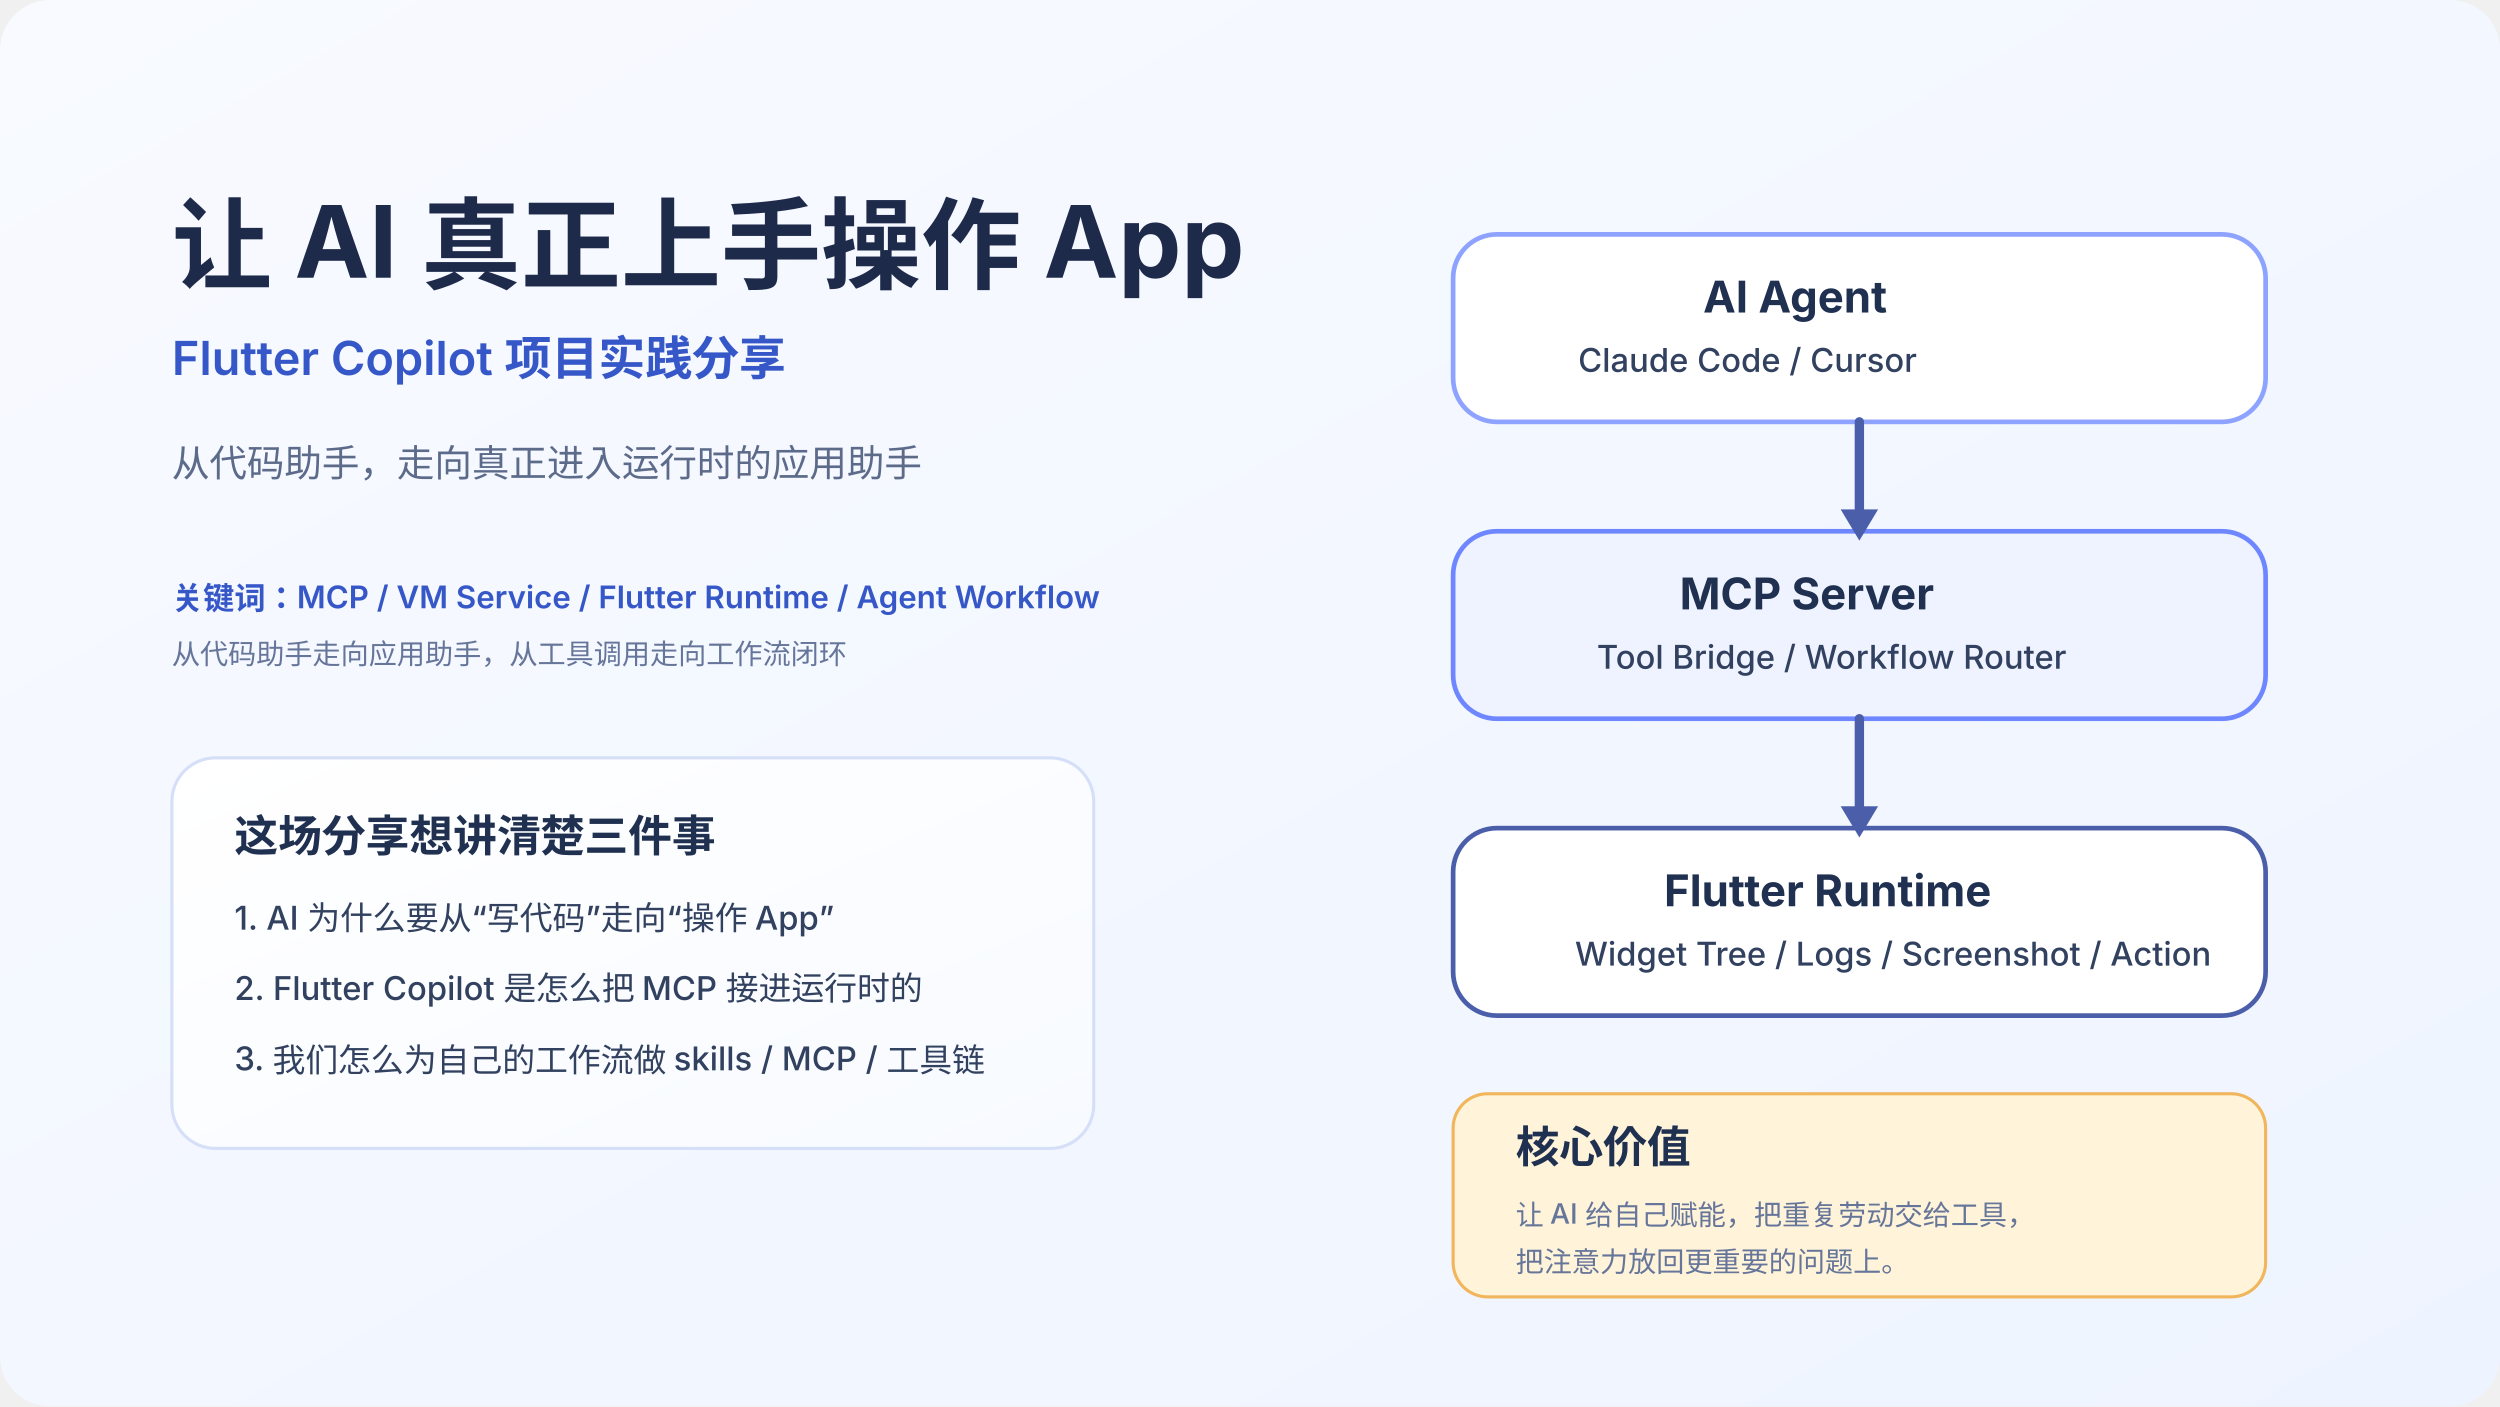
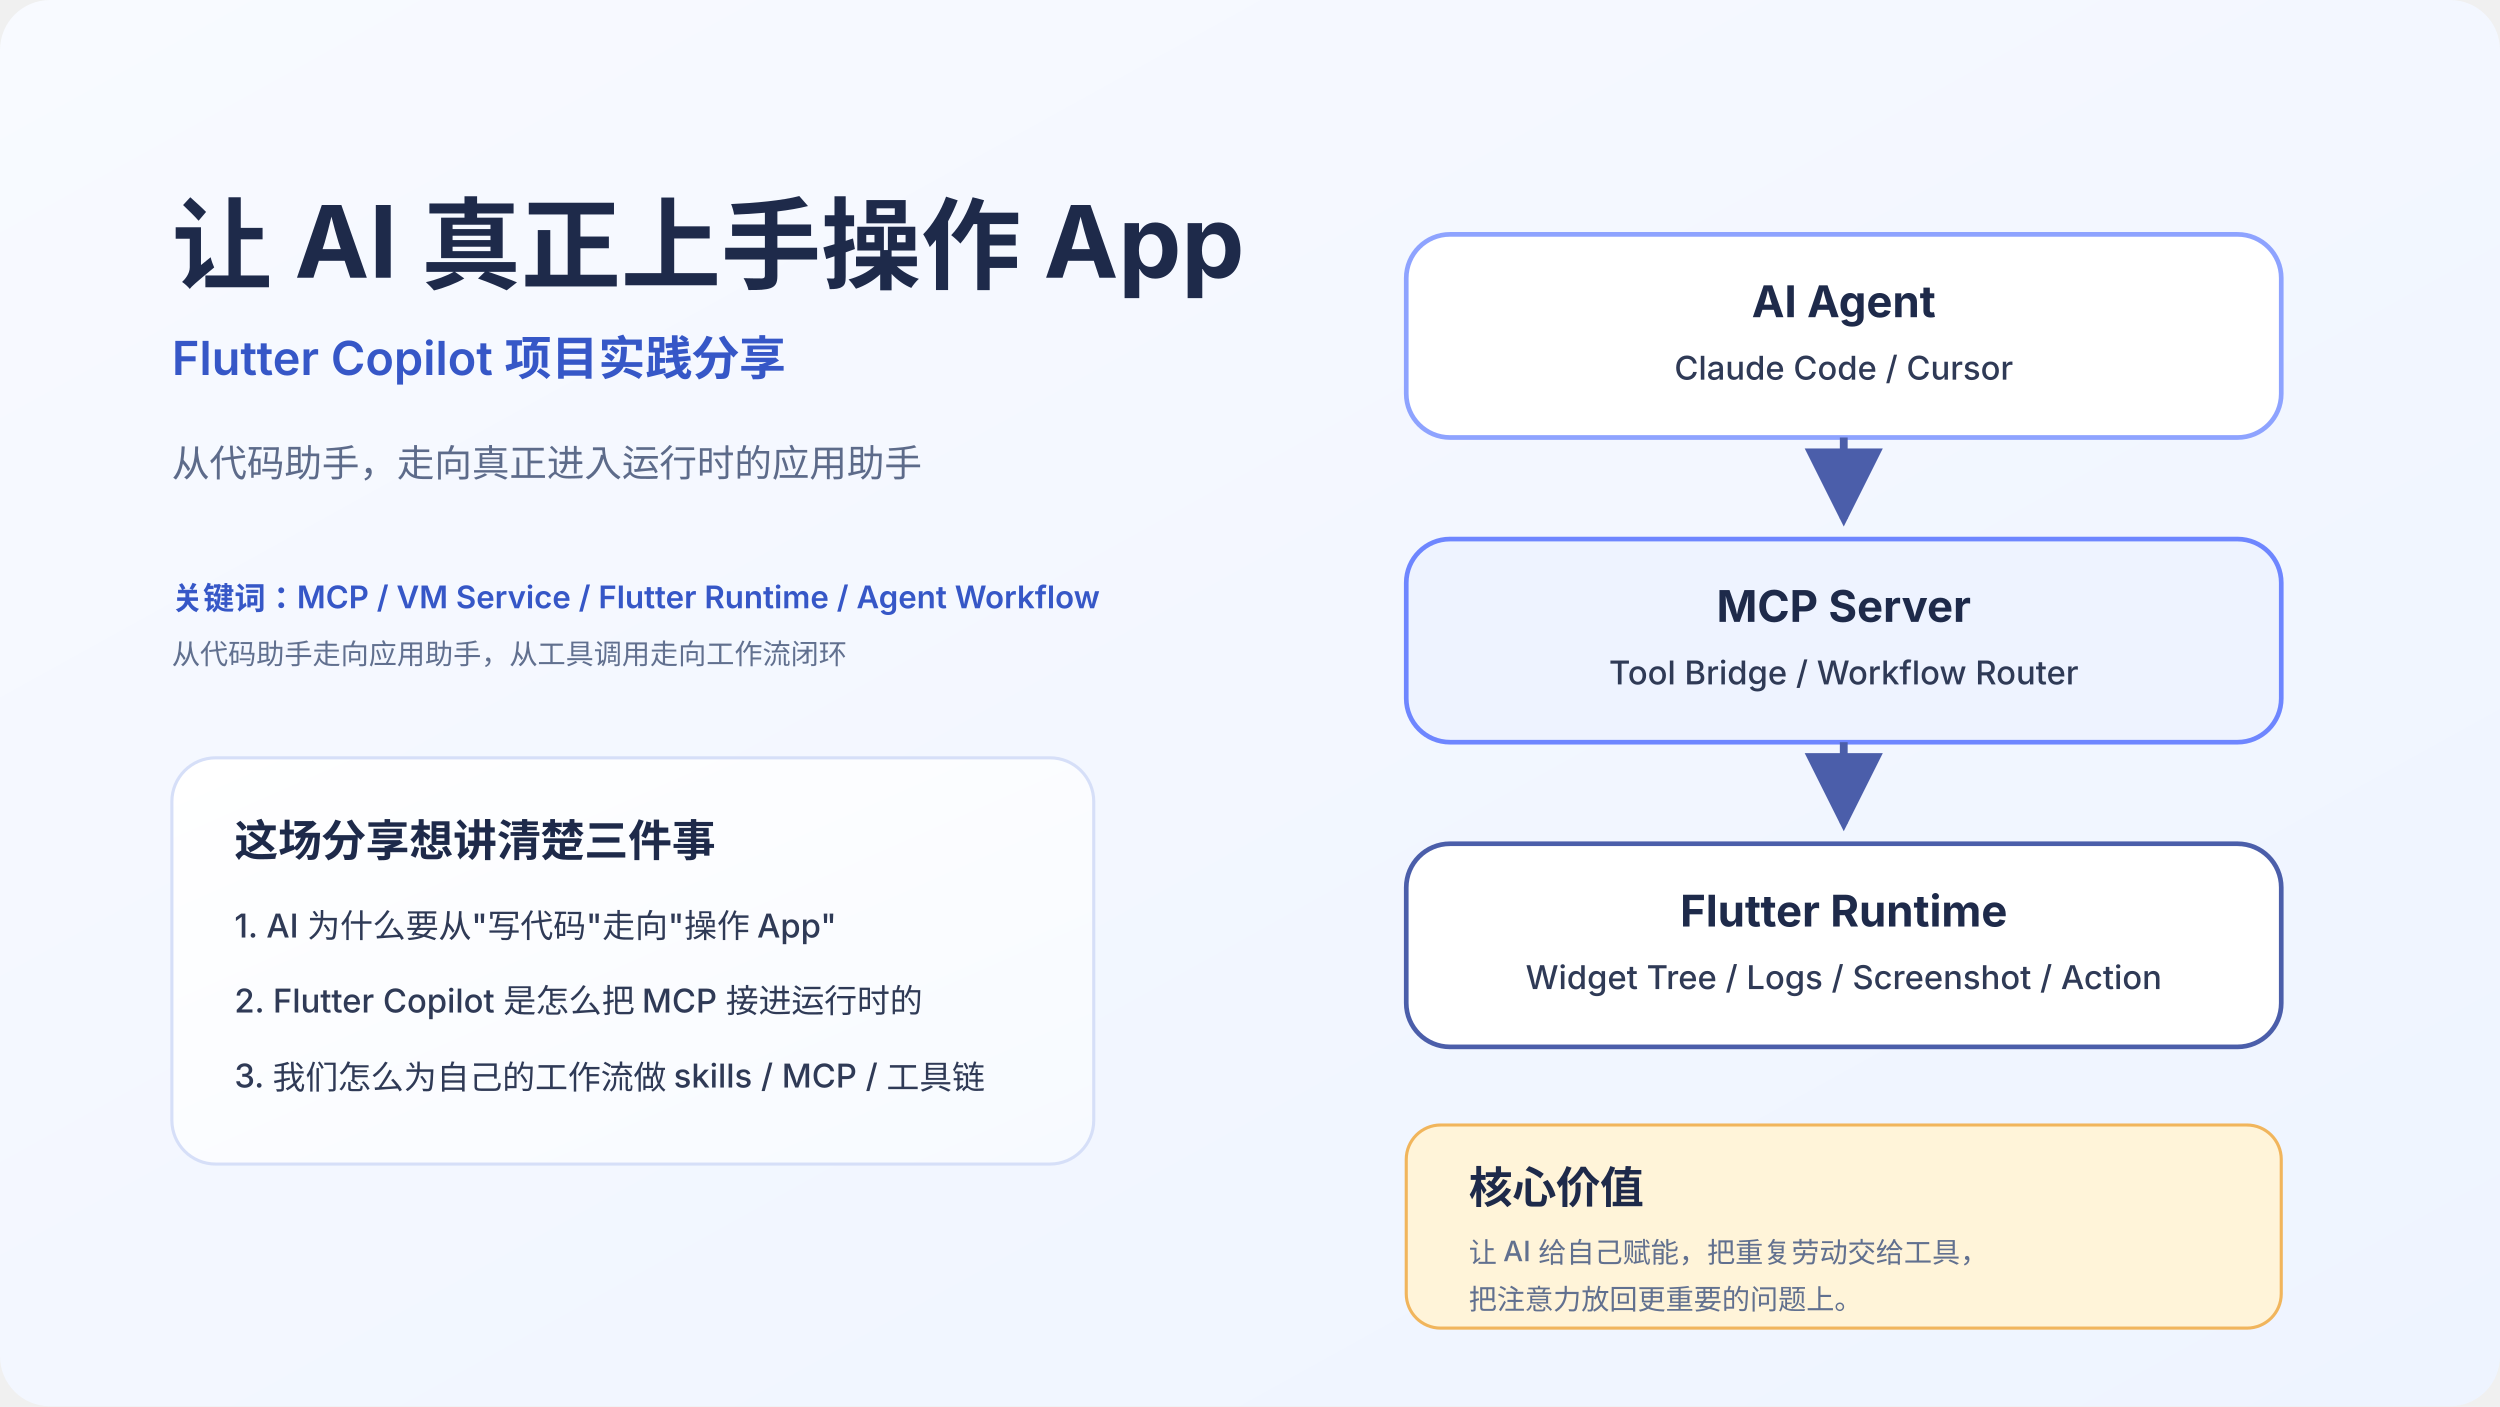
<svg xmlns="http://www.w3.org/2000/svg" width="1600" height="900" viewBox="0 0 1600 900">
  <defs>
    <linearGradient id="bg" x1="0" y1="0" x2="1" y2="1">
      <stop offset="0%" stop-color="#F8FAFF" />
      <stop offset="100%" stop-color="#EEF4FF" />
    </linearGradient>
    <linearGradient id="card" x1="0" y1="0" x2="1" y2="1">
      <stop offset="0%" stop-color="#FFFFFF" />
      <stop offset="100%" stop-color="#F7FAFF" />
    </linearGradient>
+     <marker id="arrow" markerWidth="10" markerHeight="10" refX="9" refY="5" orient="auto">
+       <path d="M0,0 L10,5 L0,10 Z" fill="#4B5EAA" />
+     </marker>
    <style>
      .title { font: 700 64px -apple-system,BlinkMacSystemFont,'Segoe UI',sans-serif; fill: #1E2A4A; }
      .subtitle { font: 600 30px -apple-system,BlinkMacSystemFont,'Segoe UI',sans-serif; fill: #3657C7; }
      .desc { font: 500 24px -apple-system,BlinkMacSystemFont,'Segoe UI',sans-serif; fill: #5D6B8A; }
-       .h { font: 700 28px -apple-system,BlinkMacSystemFont,'Segoe UI',sans-serif; fill: #203050; }
-       .b { font: 500 21px -apple-system,BlinkMacSystemFont,'Segoe UI',sans-serif; fill: #31415F; }
-       .small { font: 500 18px -apple-system,BlinkMacSystemFont,'Segoe UI',sans-serif; fill: #66759A; }
+       .h { font: 700 28px -apple-system,BlinkMacSystemFont,'Segoe UI',sans-serif; fill: #1E2A4A; }
+       .b { font: 500 21px -apple-system,BlinkMacSystemFont,'Segoe UI',sans-serif; fill: #2F3A56; }
+       .small { font: 500 18px -apple-system,BlinkMacSystemFont,'Segoe UI',sans-serif; fill: #61708F; }
      .tag { font: 700 18px -apple-system,BlinkMacSystemFont,'Segoe UI',sans-serif; fill: #3657C7; }
      .tag2 { font: 600 20px -apple-system,BlinkMacSystemFont,'Segoe UI',sans-serif; fill: #3657C7; }
    </style>
  </defs>
  <rect width="1600" height="900" rx="32" fill="url(#bg)" />
  <text x="110" y="180" class="title">让 AI 真正上手操作 App</text>
  <text x="110" y="240" class="subtitle">Flutter Copilot 项目实践分享</text>
  <text x="110" y="305" class="desc">从代码助手，走向真正进入运行时的应用助手</text>
  <text x="110" y="390" class="tag2">关键词：MCP / VM Service / Flutter Runtime / Agent Workflow</text>
  <text x="110" y="425" class="small">从代码助手走向应用助手，从工具调用走向工作流闭环</text>
-   <rect x="110" y="485" width="590" height="250" rx="28" fill="url(#card)" stroke="#D6DFF8" stroke-width="2" />
-   <text x="150" y="545" class="h">这场分享想讲清楚三件事</text>
-   <text x="150" y="595" class="b">1. AI 为什么要从“写代码”走向“操作 App”</text>
-   <text x="150" y="640" class="b">2. Flutter Copilot 是怎么把 MCP 接进运行时的</text>
-   <text x="150" y="685" class="b">3. 我们怎么为自己的工作流做 skills / MCP / 工具链</text>
-   <rect x="930" y="150" width="520" height="120" rx="28" fill="#FFFFFF" stroke="#8EA3FF" stroke-width="3" />
-   <text x="1090" y="200" class="h">AI Agent</text>
-   <text x="1010" y="238" class="b">Claude Code / Cursor</text>
-   <rect x="930" y="340" width="520" height="120" rx="28" fill="#EEF3FF" stroke="#6E86FF" stroke-width="3" />
-   <text x="1075" y="390" class="h">MCP Server</text>
-   <text x="1022" y="428" class="b">Tool Bridge / Workflow Router</text>
-   <rect x="930" y="530" width="520" height="120" rx="28" fill="#FFFFFF" stroke="#4B5EAA" stroke-width="3" />
-   <text x="1065" y="580" class="h">Flutter Runtime</text>
-   <text x="1008" y="618" class="b">Widget Tree / Logs / Screenshot / Action</text>
-   <line x1="1190" y1="270" x2="1190" y2="332" stroke="#4B5EAA" stroke-width="6" stroke-linecap="round" />
-   <polygon points="1190,346 1178,326 1202,326" fill="#4B5EAA" />
-   <line x1="1190" y1="460" x2="1190" y2="522" stroke="#4B5EAA" stroke-width="6" stroke-linecap="round" />
-   <polygon points="1190,536 1178,516 1202,516" fill="#4B5EAA" />
-   <rect x="930" y="700" width="520" height="130" rx="22" fill="#FFF4D9" stroke="#F1B55C" stroke-width="2" />
-   <text x="970" y="744" class="h">核心价值</text>
-   <text x="970" y="784" class="small">让 AI 给自己赋能，把重复劳动交给工具，</text>
-   <text x="970" y="814" class="small">把注意力放回更重要的问题上。</text>
+   <rect x="110" y="485" width="590" height="260" rx="28" fill="url(#card)" stroke="#D6DFF8" stroke-width="2" />
+   <text x="150" y="548" class="h">这场分享想讲清楚三件事</text>
+   <text x="150" y="600" class="b">1. AI 为什么要从"写代码"走向"操作 App"</text>
+   <text x="150" y="648" class="b">2. Flutter Copilot 是怎么把 MCP 接进运行时的</text>
+   <text x="150" y="696" class="b">3. 我们怎么为自己的工作流做 skills / MCP / 工具链</text>
+   <rect x="900" y="150" width="560" height="130" rx="28" fill="#FFFFFF" stroke="#8EA3FF" stroke-width="3" />
+   <text x="1180" y="203" class="h" text-anchor="middle">AI Agent</text>
+   <text x="1180" y="243" class="b" text-anchor="middle">Claude Code / Cursor</text>
+   <line x1="1180" y1="280" x2="1180" y2="332" stroke="#4B5EAA" stroke-width="5" marker-end="url(#arrow)" />
+   <rect x="900" y="345" width="560" height="130" rx="28" fill="#EEF3FF" stroke="#6E86FF" stroke-width="3" />
+   <text x="1180" y="398" class="h" text-anchor="middle">MCP Server</text>
+   <text x="1180" y="438" class="b" text-anchor="middle">Tool Bridge / Workflow Router</text>
+   <line x1="1180" y1="475" x2="1180" y2="527" stroke="#4B5EAA" stroke-width="5" marker-end="url(#arrow)" />
+   <rect x="900" y="540" width="560" height="130" rx="28" fill="#FFFFFF" stroke="#4B5EAA" stroke-width="3" />
+   <text x="1180" y="593" class="h" text-anchor="middle">Flutter Runtime</text>
+   <text x="1180" y="633" class="b" text-anchor="middle">Widget Tree / Logs / Screenshot / Action</text>
+   <rect x="900" y="720" width="560" height="130" rx="22" fill="#FFF4D9" stroke="#F1B55C" stroke-width="2" />
+   <text x="940" y="770" class="h">核心价值</text>
+   <text x="940" y="808" class="small">让 AI 给自己赋能，把重复劳动交给工具，</text>
+   <text x="940" y="838" class="small">把注意力放回更重要的问题上。</text>
</svg>
